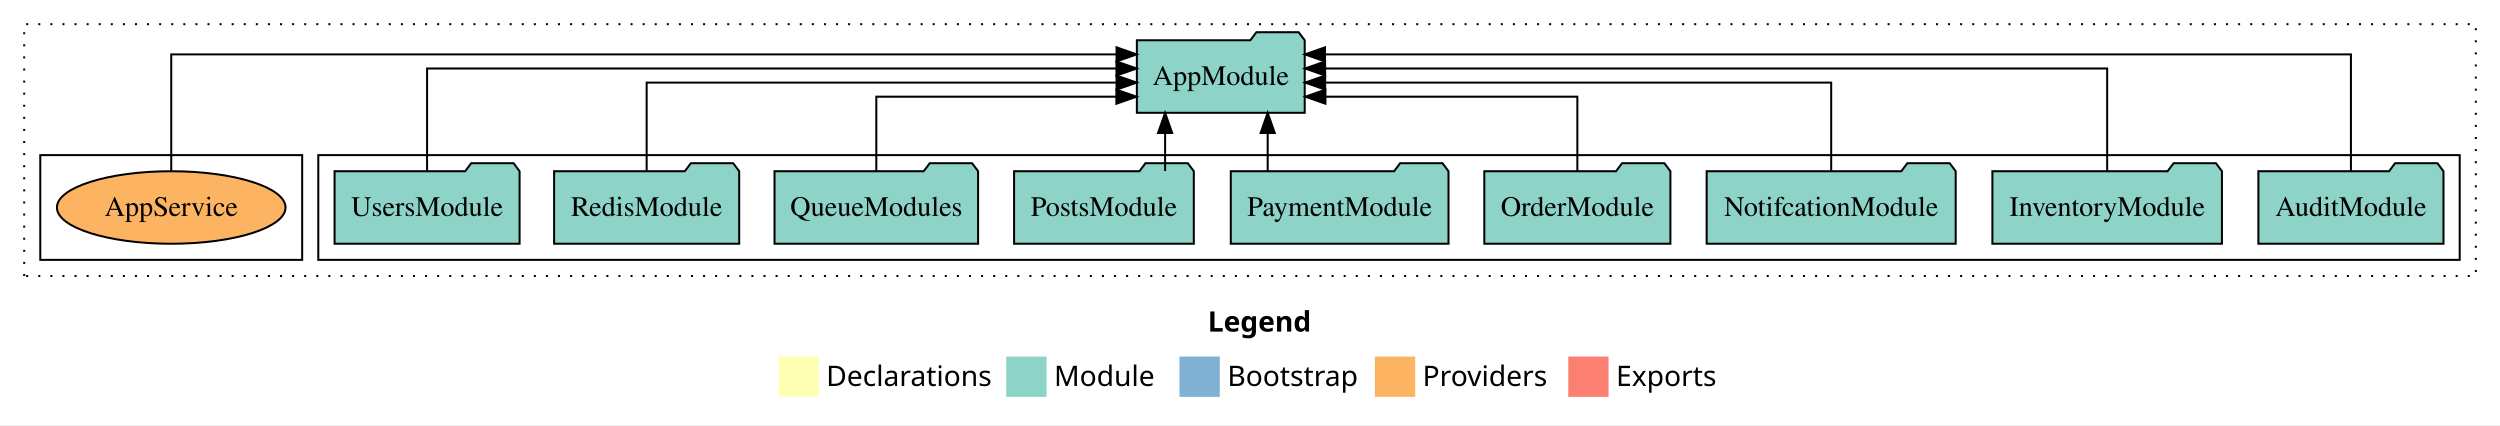
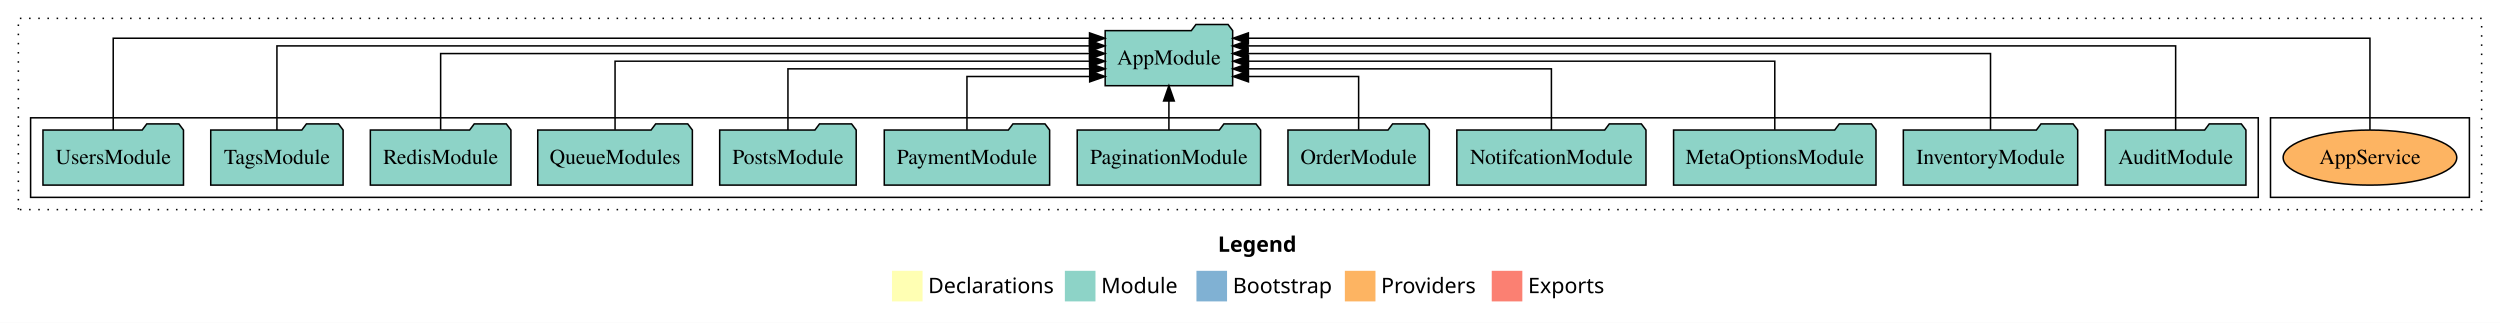
- <svg xmlns="http://www.w3.org/2000/svg" width="1241pt" height="211pt" viewBox="0.00 0.00 1241.00 211.00">
+ <svg xmlns="http://www.w3.org/2000/svg" width="1634pt" height="211pt" viewBox="0.00 0.00 1634.00 211.00">
  <g id="graph0" class="graph" transform="scale(1 1) rotate(0) translate(4 207)">
-     <polygon fill="white" stroke="transparent" points="-4,4 -4,-207 1237,-207 1237,4 -4,4" />
-     <text text-anchor="start" x="595.51" y="-42.4" font-family="Times-12" font-weight="bold" font-size="14.00">Legend</text>
-     <polygon fill="#ffffb3" stroke="transparent" points="382.5,-10 382.5,-30 402.5,-30 402.5,-10 382.5,-10" />
-     <text text-anchor="start" x="406.13" y="-15.4" font-family="Times-12" font-size="14.00">  Declarations</text>
-     <polygon fill="#8dd3c7" stroke="transparent" points="495.5,-10 495.5,-30 515.5,-30 515.5,-10 495.5,-10" />
-     <text text-anchor="start" x="519.23" y="-15.4" font-family="Times-12" font-size="14.00">  Module</text>
-     <polygon fill="#80b1d3" stroke="transparent" points="581.5,-10 581.5,-30 601.5,-30 601.5,-10 581.5,-10" />
-     <text text-anchor="start" x="605.28" y="-15.4" font-family="Times-12" font-size="14.00">  Bootstrap</text>
-     <polygon fill="#fdb462" stroke="transparent" points="678.5,-10 678.5,-30 698.5,-30 698.5,-10 678.5,-10" />
-     <text text-anchor="start" x="702.17" y="-15.4" font-family="Times-12" font-size="14.00">  Providers</text>
-     <polygon fill="#fb8072" stroke="transparent" points="774.5,-10 774.5,-30 794.5,-30 794.5,-10 774.5,-10" />
-     <text text-anchor="start" x="798.23" y="-15.4" font-family="Times-12" font-size="14.00">  Exports</text>
+     <polygon fill="white" stroke="transparent" points="-4,4 -4,-207 1630,-207 1630,4 -4,4" />
+     <text text-anchor="start" x="792.01" y="-42.4" font-family="Times-12" font-weight="bold" font-size="14.00">Legend</text>
+     <polygon fill="#ffffb3" stroke="transparent" points="579,-10 579,-30 599,-30 599,-10 579,-10" />
+     <text text-anchor="start" x="602.63" y="-15.4" font-family="Times-12" font-size="14.00">  Declarations</text>
+     <polygon fill="#8dd3c7" stroke="transparent" points="692,-10 692,-30 712,-30 712,-10 692,-10" />
+     <text text-anchor="start" x="715.73" y="-15.4" font-family="Times-12" font-size="14.00">  Module</text>
+     <polygon fill="#80b1d3" stroke="transparent" points="778,-10 778,-30 798,-30 798,-10 778,-10" />
+     <text text-anchor="start" x="801.78" y="-15.4" font-family="Times-12" font-size="14.00">  Bootstrap</text>
+     <polygon fill="#fdb462" stroke="transparent" points="875,-10 875,-30 895,-30 895,-10 875,-10" />
+     <text text-anchor="start" x="898.67" y="-15.4" font-family="Times-12" font-size="14.00">  Providers</text>
+     <polygon fill="#fb8072" stroke="transparent" points="971,-10 971,-30 991,-30 991,-10 971,-10" />
+     <text text-anchor="start" x="994.73" y="-15.4" font-family="Times-12" font-size="14.00">  Exports</text>
    <g id="clust1" class="cluster">
-       <polygon fill="none" stroke="black" stroke-dasharray="1,5" points="8,-70 8,-195 1225,-195 1225,-70 8,-70" />
+       <polygon fill="none" stroke="black" stroke-dasharray="1,5" points="8,-70 8,-195 1618,-195 1618,-70 8,-70" />
+     </g>
+     <g id="clust6" class="cluster">
+       <polygon fill="none" stroke="black" points="1480,-78 1480,-130 1610,-130 1610,-78 1480,-78" />
    </g>
    <g id="clust3" class="cluster">
-       <polygon fill="none" stroke="black" points="154,-78 154,-130 1217,-130 1217,-78 154,-78" />
-     </g>
-     <g id="clust6" class="cluster">
-       <polygon fill="none" stroke="black" points="16,-78 16,-130 146,-130 146,-78 16,-78" />
+       <polygon fill="none" stroke="black" points="16,-78 16,-130 1472,-130 1472,-78 16,-78" />
    </g>
    <g id="node1" class="node">
-       <polygon fill="#8dd3c7" stroke="black" points="1208.94,-122 1205.94,-126 1184.94,-126 1181.94,-122 1117.06,-122 1117.06,-86 1208.94,-86 1208.94,-122" />
-       <text text-anchor="middle" x="1163" y="-99.8" font-family="Times,serif" font-size="14.00">AuditModule</text>
+       <polygon fill="#8dd3c7" stroke="black" points="1463.94,-122 1460.94,-126 1439.94,-126 1436.94,-122 1372.06,-122 1372.06,-86 1463.94,-86 1463.94,-122" />
+       <text text-anchor="middle" x="1418" y="-99.8" font-family="Times,serif" font-size="14.00">AuditModule</text>
+     </g>
+     <g id="node13" class="node">
+       <polygon fill="#8dd3c7" stroke="black" points="801.66,-187 798.66,-191 777.66,-191 774.66,-187 718.34,-187 718.34,-151 801.66,-151 801.66,-187" />
+       <text text-anchor="middle" x="760" y="-164.8" font-family="Times,serif" font-size="14.00">AppModule</text>
+     </g>
+     <g id="edge1" class="edge">
+       <path fill="none" stroke="black" d="M1418,-122.04C1418,-143.66 1418,-177 1418,-177 1418,-177 811.66,-177 811.66,-177" />
+       <polygon fill="black" stroke="black" points="811.66,-173.5 801.66,-177 811.66,-180.5 811.66,-173.5" />
+     </g>
+     <g id="node2" class="node">
+       <polygon fill="#8dd3c7" stroke="black" points="1353.98,-122 1350.98,-126 1329.98,-126 1326.98,-122 1240.02,-122 1240.02,-86 1353.98,-86 1353.98,-122" />
+       <text text-anchor="middle" x="1297" y="-99.8" font-family="Times,serif" font-size="14.00">InventoryModule</text>
+     </g>
+     <g id="edge2" class="edge">
+       <path fill="none" stroke="black" d="M1297,-122.22C1297,-142.37 1297,-172 1297,-172 1297,-172 811.69,-172 811.69,-172" />
+       <polygon fill="black" stroke="black" points="811.69,-168.5 801.69,-172 811.69,-175.5 811.69,-168.5" />
+     </g>
+     <g id="node3" class="node">
+       <polygon fill="#8dd3c7" stroke="black" points="1222.15,-122 1219.15,-126 1198.15,-126 1195.15,-122 1089.85,-122 1089.85,-86 1222.15,-86 1222.15,-122" />
+       <text text-anchor="middle" x="1156" y="-99.8" font-family="Times,serif" font-size="14.00">MetaOptionsModule</text>
+     </g>
+     <g id="edge3" class="edge">
+       <path fill="none" stroke="black" d="M1156,-122.22C1156,-140.83 1156,-167 1156,-167 1156,-167 812,-167 812,-167" />
+       <polygon fill="black" stroke="black" points="812,-163.5 802,-167 812,-170.5 812,-163.5" />
+     </g>
+     <g id="node4" class="node">
+       <polygon fill="#8dd3c7" stroke="black" points="1071.81,-122 1068.81,-126 1047.81,-126 1044.81,-122 948.19,-122 948.19,-86 1071.81,-86 1071.81,-122" />
+       <text text-anchor="middle" x="1010" y="-99.8" font-family="Times,serif" font-size="14.00">NotifcationModule</text>
+     </g>
+     <g id="edge4" class="edge">
+       <path fill="none" stroke="black" d="M1010,-122.03C1010,-139.06 1010,-162 1010,-162 1010,-162 811.84,-162 811.84,-162" />
+       <polygon fill="black" stroke="black" points="811.84,-158.5 801.84,-162 811.84,-165.5 811.84,-158.5" />
+     </g>
+     <g id="node5" class="node">
+       <polygon fill="#8dd3c7" stroke="black" points="930.19,-122 927.19,-126 906.19,-126 903.19,-122 837.81,-122 837.81,-86 930.19,-86 930.19,-122" />
+       <text text-anchor="middle" x="884" y="-99.8" font-family="Times,serif" font-size="14.00">OrderModule</text>
+     </g>
+     <g id="edge5" class="edge">
+       <path fill="none" stroke="black" d="M884,-122.24C884,-137.57 884,-157 884,-157 884,-157 811.98,-157 811.98,-157" />
+       <polygon fill="black" stroke="black" points="811.98,-153.5 801.98,-157 811.98,-160.5 811.98,-153.5" />
+     </g>
+     <g id="node6" class="node">
+       <polygon fill="#8dd3c7" stroke="black" points="819.93,-122 816.93,-126 795.93,-126 792.93,-122 700.07,-122 700.07,-86 819.93,-86 819.93,-122" />
+       <text text-anchor="middle" x="760" y="-99.8" font-family="Times,serif" font-size="14.00">PaginationModule</text>
+     </g>
+     <g id="edge6" class="edge">
+       <path fill="none" stroke="black" d="M760,-122.11C760,-122.11 760,-140.99 760,-140.99" />
+       <polygon fill="black" stroke="black" points="756.5,-140.99 760,-150.99 763.5,-140.99 756.5,-140.99" />
+     </g>
+     <g id="node7" class="node">
+       <polygon fill="#8dd3c7" stroke="black" points="682.04,-122 679.04,-126 658.04,-126 655.04,-122 573.96,-122 573.96,-86 682.04,-86 682.04,-122" />
+       <text text-anchor="middle" x="628" y="-99.8" font-family="Times,serif" font-size="14.00">PaymentModule</text>
+     </g>
+     <g id="edge7" class="edge">
+       <path fill="none" stroke="black" d="M628,-122.24C628,-137.57 628,-157 628,-157 628,-157 708.23,-157 708.23,-157" />
+       <polygon fill="black" stroke="black" points="708.23,-160.5 718.23,-157 708.23,-153.5 708.23,-160.5" />
+     </g>
+     <g id="node8" class="node">
+       <polygon fill="#8dd3c7" stroke="black" points="555.61,-122 552.61,-126 531.61,-126 528.61,-122 466.39,-122 466.39,-86 555.61,-86 555.61,-122" />
+       <text text-anchor="middle" x="511" y="-99.8" font-family="Times,serif" font-size="14.00">PostsModule</text>
+     </g>
+     <g id="edge8" class="edge">
+       <path fill="none" stroke="black" d="M511,-122.03C511,-139.06 511,-162 511,-162 511,-162 708.32,-162 708.32,-162" />
+       <polygon fill="black" stroke="black" points="708.32,-165.5 718.32,-162 708.32,-158.5 708.32,-165.5" />
+     </g>
+     <g id="node9" class="node">
+       <polygon fill="#8dd3c7" stroke="black" points="448.53,-122 445.53,-126 424.53,-126 421.53,-122 347.47,-122 347.47,-86 448.53,-86 448.53,-122" />
+       <text text-anchor="middle" x="398" y="-99.8" font-family="Times,serif" font-size="14.00">QueueModules</text>
+     </g>
+     <g id="edge9" class="edge">
+       <path fill="none" stroke="black" d="M398,-122.22C398,-140.83 398,-167 398,-167 398,-167 708.12,-167 708.12,-167" />
+       <polygon fill="black" stroke="black" points="708.12,-170.5 718.12,-167 708.12,-163.5 708.12,-170.5" />
    </g>
    <g id="node10" class="node">
-       <polygon fill="#8dd3c7" stroke="black" points="643.66,-187 640.66,-191 619.66,-191 616.66,-187 560.34,-187 560.34,-151 643.66,-151 643.66,-187" />
-       <text text-anchor="middle" x="602" y="-164.8" font-family="Times,serif" font-size="14.00">AppModule</text>
+       <polygon fill="#8dd3c7" stroke="black" points="329.94,-122 326.94,-126 305.94,-126 302.94,-122 238.06,-122 238.06,-86 329.94,-86 329.94,-122" />
+       <text text-anchor="middle" x="284" y="-99.8" font-family="Times,serif" font-size="14.00">RedisModule</text>
    </g>
-     <g id="edge1" class="edge">
-       <path fill="none" stroke="black" d="M1163,-122.01C1163,-144.49 1163,-180 1163,-180 1163,-180 653.71,-180 653.71,-180" />
-       <polygon fill="black" stroke="black" points="653.71,-176.5 643.71,-180 653.71,-183.5 653.71,-176.5" />
-     </g>
-     <g id="node2" class="node">
-       <polygon fill="#8dd3c7" stroke="black" points="1098.98,-122 1095.98,-126 1074.98,-126 1071.98,-122 985.02,-122 985.02,-86 1098.98,-86 1098.98,-122" />
-       <text text-anchor="middle" x="1042" y="-99.8" font-family="Times,serif" font-size="14.00">InventoryModule</text>
-     </g>
-     <g id="edge2" class="edge">
-       <path fill="none" stroke="black" d="M1042,-122.13C1042,-142.57 1042,-173 1042,-173 1042,-173 653.79,-173 653.79,-173" />
-       <polygon fill="black" stroke="black" points="653.79,-169.5 643.79,-173 653.79,-176.5 653.79,-169.5" />
-     </g>
-     <g id="node3" class="node">
-       <polygon fill="#8dd3c7" stroke="black" points="966.81,-122 963.81,-126 942.81,-126 939.81,-122 843.19,-122 843.19,-86 966.81,-86 966.81,-122" />
-       <text text-anchor="middle" x="905" y="-99.8" font-family="Times,serif" font-size="14.00">NotifcationModule</text>
-     </g>
-     <g id="edge3" class="edge">
-       <path fill="none" stroke="black" d="M905,-122.27C905,-140.56 905,-166 905,-166 905,-166 653.81,-166 653.81,-166" />
-       <polygon fill="black" stroke="black" points="653.81,-162.5 643.81,-166 653.81,-169.5 653.81,-162.5" />
-     </g>
-     <g id="node4" class="node">
-       <polygon fill="#8dd3c7" stroke="black" points="825.19,-122 822.19,-126 801.19,-126 798.19,-122 732.81,-122 732.81,-86 825.19,-86 825.19,-122" />
-       <text text-anchor="middle" x="779" y="-99.8" font-family="Times,serif" font-size="14.00">OrderModule</text>
-     </g>
-     <g id="edge4" class="edge">
-       <path fill="none" stroke="black" d="M779,-122.01C779,-138.05 779,-159 779,-159 779,-159 653.95,-159 653.95,-159" />
-       <polygon fill="black" stroke="black" points="653.95,-155.5 643.95,-159 653.95,-162.5 653.95,-155.5" />
-     </g>
-     <g id="node5" class="node">
-       <polygon fill="#8dd3c7" stroke="black" points="715.04,-122 712.04,-126 691.04,-126 688.04,-122 606.96,-122 606.96,-86 715.04,-86 715.04,-122" />
-       <text text-anchor="middle" x="661" y="-99.8" font-family="Times,serif" font-size="14.00">PaymentModule</text>
-     </g>
-     <g id="edge5" class="edge">
-       <path fill="none" stroke="black" d="M625.28,-122.11C625.28,-122.11 625.28,-140.99 625.28,-140.99" />
-       <polygon fill="black" stroke="black" points="621.78,-140.99 625.28,-150.99 628.78,-140.99 621.78,-140.99" />
-     </g>
-     <g id="node6" class="node">
-       <polygon fill="#8dd3c7" stroke="black" points="588.61,-122 585.61,-126 564.61,-126 561.61,-122 499.39,-122 499.39,-86 588.61,-86 588.61,-122" />
-       <text text-anchor="middle" x="544" y="-99.8" font-family="Times,serif" font-size="14.00">PostsModule</text>
-     </g>
-     <g id="edge6" class="edge">
-       <path fill="none" stroke="black" d="M574.36,-122.11C574.36,-122.11 574.36,-140.99 574.36,-140.99" />
-       <polygon fill="black" stroke="black" points="570.86,-140.99 574.36,-150.99 577.86,-140.99 570.86,-140.99" />
-     </g>
-     <g id="node7" class="node">
-       <polygon fill="#8dd3c7" stroke="black" points="481.53,-122 478.53,-126 457.53,-126 454.53,-122 380.47,-122 380.47,-86 481.53,-86 481.53,-122" />
-       <text text-anchor="middle" x="431" y="-99.8" font-family="Times,serif" font-size="14.00">QueueModules</text>
-     </g>
-     <g id="edge7" class="edge">
-       <path fill="none" stroke="black" d="M431,-122.01C431,-138.05 431,-159 431,-159 431,-159 550.17,-159 550.17,-159" />
-       <polygon fill="black" stroke="black" points="550.17,-162.5 560.17,-159 550.17,-155.5 550.17,-162.5" />
-     </g>
-     <g id="node8" class="node">
-       <polygon fill="#8dd3c7" stroke="black" points="362.94,-122 359.94,-126 338.94,-126 335.94,-122 271.06,-122 271.06,-86 362.94,-86 362.94,-122" />
-       <text text-anchor="middle" x="317" y="-99.8" font-family="Times,serif" font-size="14.00">RedisModule</text>
-     </g>
-     <g id="edge8" class="edge">
-       <path fill="none" stroke="black" d="M317,-122.27C317,-140.56 317,-166 317,-166 317,-166 550.25,-166 550.25,-166" />
-       <polygon fill="black" stroke="black" points="550.25,-169.5 560.25,-166 550.25,-162.5 550.25,-169.5" />
-     </g>
-     <g id="node9" class="node">
-       <polygon fill="#8dd3c7" stroke="black" points="253.92,-122 250.92,-126 229.92,-126 226.92,-122 162.08,-122 162.08,-86 253.92,-86 253.92,-122" />
-       <text text-anchor="middle" x="208" y="-99.8" font-family="Times,serif" font-size="14.00">UsersModule</text>
-     </g>
-     <g id="edge9" class="edge">
-       <path fill="none" stroke="black" d="M208,-122.13C208,-142.57 208,-173 208,-173 208,-173 550.21,-173 550.21,-173" />
-       <polygon fill="black" stroke="black" points="550.21,-176.5 560.21,-173 550.21,-169.5 550.21,-176.5" />
+     <g id="edge10" class="edge">
+       <path fill="none" stroke="black" d="M284,-122.22C284,-142.37 284,-172 284,-172 284,-172 708.18,-172 708.18,-172" />
+       <polygon fill="black" stroke="black" points="708.18,-175.5 718.18,-172 708.18,-168.5 708.18,-175.5" />
    </g>
    <g id="node11" class="node">
-       <ellipse fill="#fdb462" stroke="black" cx="81" cy="-104" rx="56.74" ry="18" />
-       <text text-anchor="middle" x="81" y="-99.8" font-family="Times,serif" font-size="14.00">AppService</text>
+       <polygon fill="#8dd3c7" stroke="black" points="220.26,-122 217.26,-126 196.26,-126 193.26,-122 133.74,-122 133.74,-86 220.26,-86 220.26,-122" />
+       <text text-anchor="middle" x="177" y="-99.8" font-family="Times,serif" font-size="14.00">TagsModule</text>
    </g>
-     <g id="edge10" class="edge">
-       <path fill="none" stroke="black" d="M81,-122.01C81,-144.49 81,-180 81,-180 81,-180 550.25,-180 550.25,-180" />
-       <polygon fill="black" stroke="black" points="550.25,-183.5 560.25,-180 550.25,-176.5 550.25,-183.5" />
+     <g id="edge11" class="edge">
+       <path fill="none" stroke="black" d="M177,-122.04C177,-143.66 177,-177 177,-177 177,-177 708.07,-177 708.07,-177" />
+       <polygon fill="black" stroke="black" points="708.07,-180.5 718.07,-177 708.07,-173.5 708.07,-180.5" />
+     </g>
+     <g id="node12" class="node">
+       <polygon fill="#8dd3c7" stroke="black" points="115.92,-122 112.92,-126 91.92,-126 88.92,-122 24.08,-122 24.08,-86 115.92,-86 115.92,-122" />
+       <text text-anchor="middle" x="70" y="-99.8" font-family="Times,serif" font-size="14.00">UsersModule</text>
+     </g>
+     <g id="edge12" class="edge">
+       <path fill="none" stroke="black" d="M70,-122.09C70,-145.13 70,-182 70,-182 70,-182 708.13,-182 708.13,-182" />
+       <polygon fill="black" stroke="black" points="708.13,-185.5 718.13,-182 708.13,-178.5 708.13,-185.5" />
+     </g>
+     <g id="node14" class="node">
+       <ellipse fill="#fdb462" stroke="black" cx="1545" cy="-104" rx="56.74" ry="18" />
+       <text text-anchor="middle" x="1545" y="-99.8" font-family="Times,serif" font-size="14.00">AppService</text>
+     </g>
+     <g id="edge13" class="edge">
+       <path fill="none" stroke="black" d="M1545,-122.09C1545,-145.13 1545,-182 1545,-182 1545,-182 811.93,-182 811.93,-182" />
+       <polygon fill="black" stroke="black" points="811.93,-178.5 801.93,-182 811.93,-185.5 811.93,-178.5" />
    </g>
  </g>
</svg>
